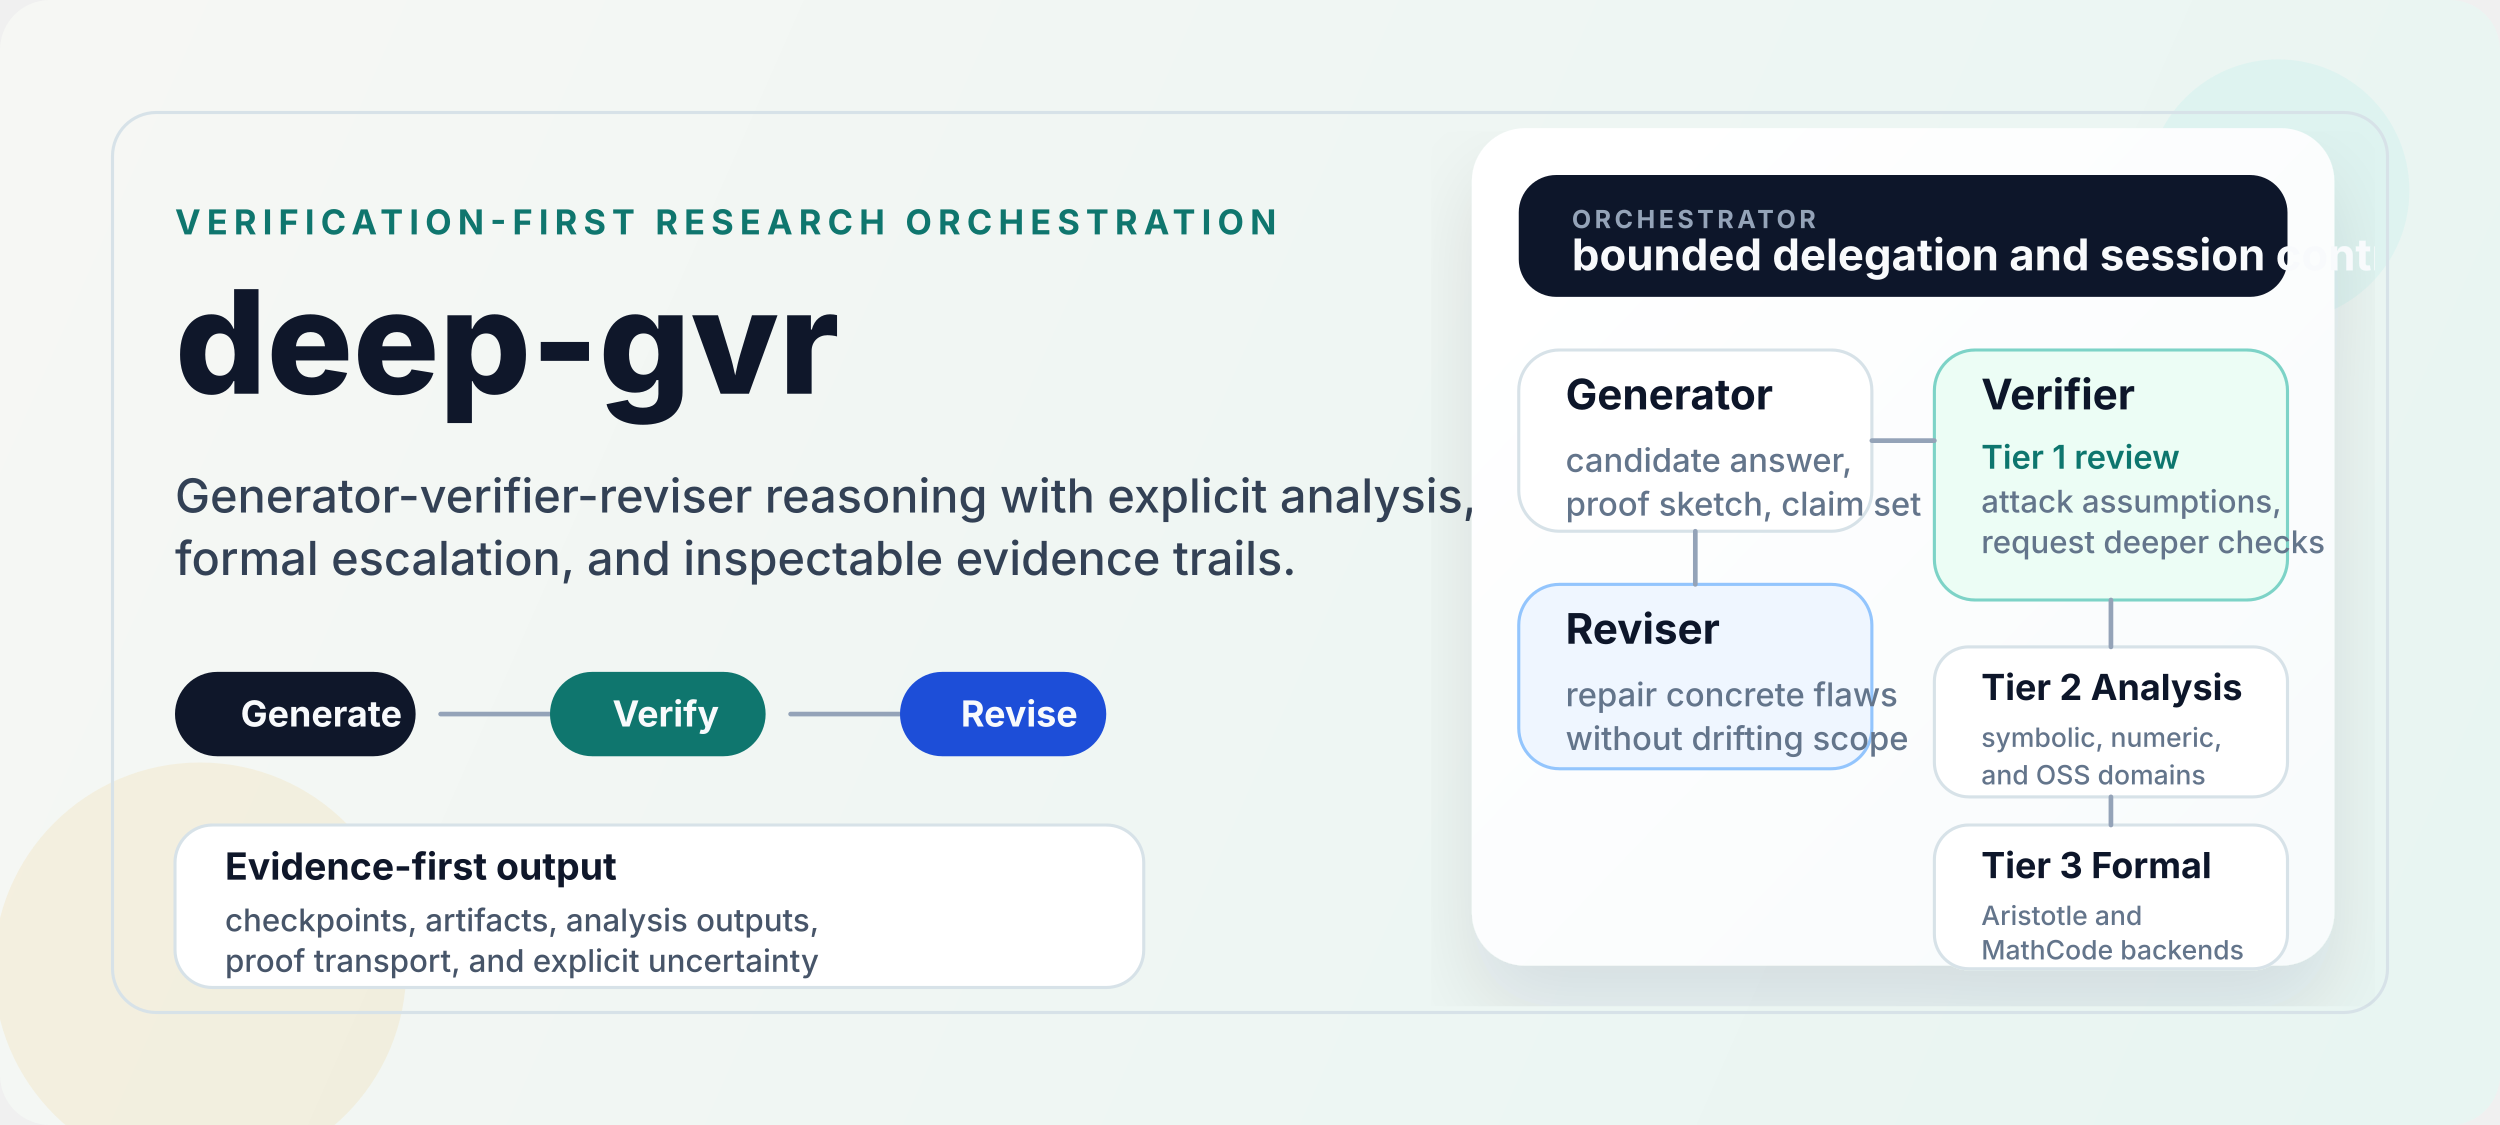
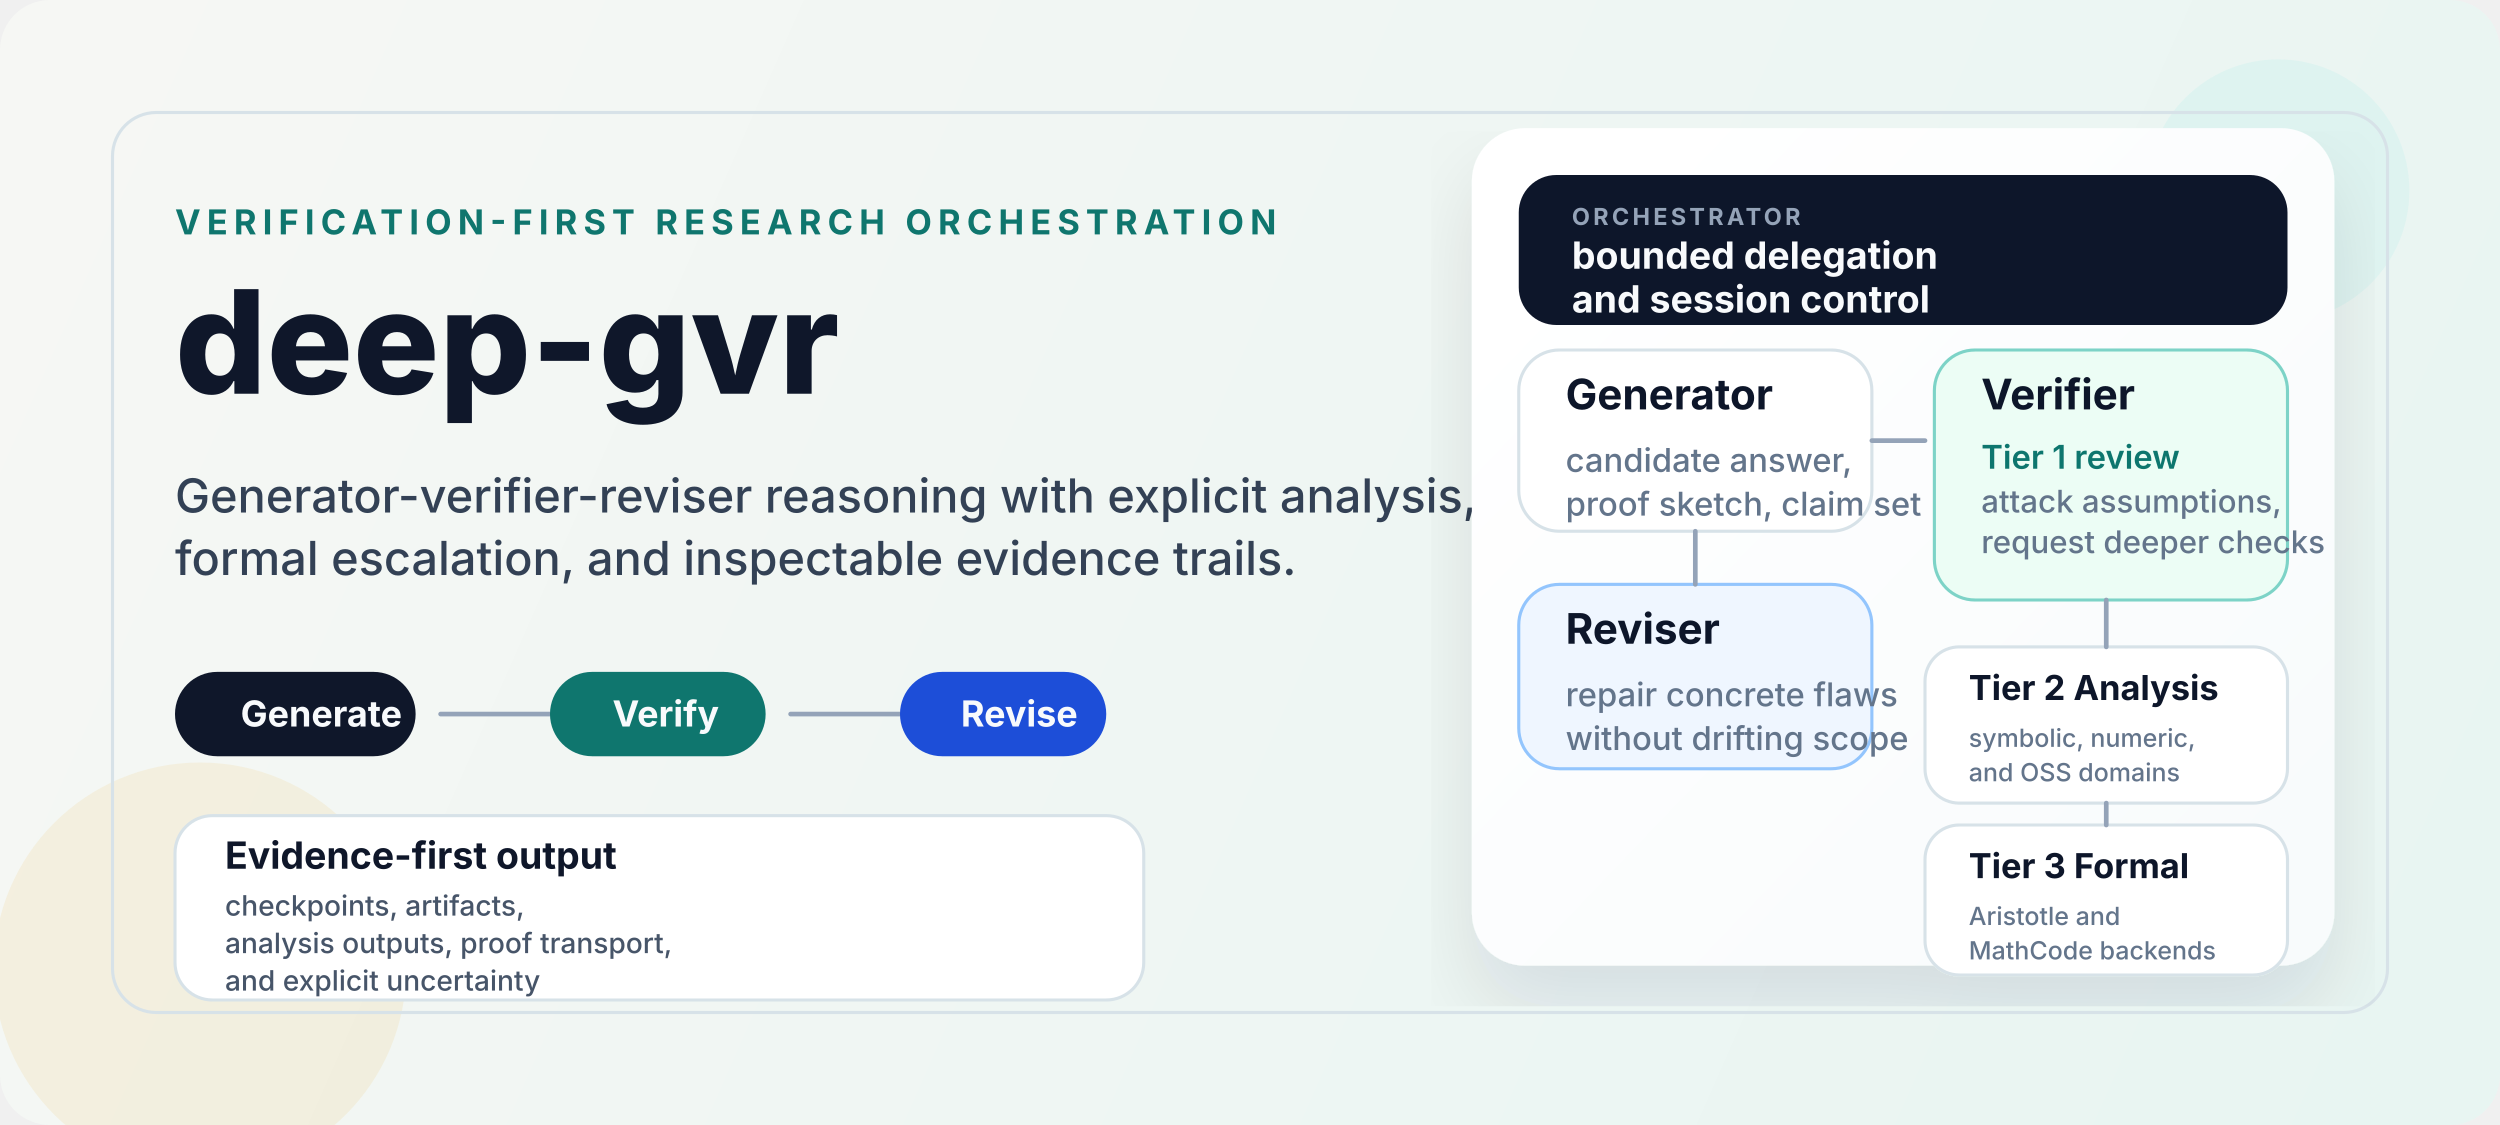
<svg xmlns="http://www.w3.org/2000/svg" width="1600" height="720" viewBox="0 0 1600 720" fill="none">
  <defs>
    <linearGradient id="bg" x1="56" y1="32" x2="1544" y2="688" gradientUnits="userSpaceOnUse">
      <stop stop-color="#F6F7F4" />
      <stop offset="1" stop-color="#E8F5F2" />
    </linearGradient>
    <linearGradient id="panel" x1="1010" y1="120" x2="1470" y2="560" gradientUnits="userSpaceOnUse">
      <stop stop-color="#FFFFFF" />
      <stop offset="1" stop-color="#F8FBFC" />
    </linearGradient>
    <linearGradient id="accent" x1="0" y1="0" x2="1" y2="1">
      <stop stop-color="#1D4ED8" />
      <stop offset="1" stop-color="#0F766E" />
    </linearGradient>
    <filter id="shadow" x="916" y="56" width="604" height="588" filterUnits="userSpaceOnUse" color-interpolation-filters="sRGB">
      <feDropShadow dx="0" dy="28" stdDeviation="26" flood-color="#0F172A" flood-opacity="0.10" />
    </filter>
  </defs>
  <rect width="1600" height="720" rx="32" fill="url(#bg)" />
  <circle cx="1458" cy="122" r="84" fill="#D9F3F0" fill-opacity="0.7" />
  <circle cx="128" cy="620" r="132" fill="#E9C46A" fill-opacity="0.16" />
  <rect x="72" y="72" width="1456" height="576" rx="28" stroke="#D7E2E8" stroke-width="2" />
  <text x="112" y="150" fill="#0F766E" font-family="Inter, Arial, sans-serif" font-size="22" font-weight="700" letter-spacing="0.18em">VERIFICATION-FIRST RESEARCH ORCHESTRATION</text>
  <text x="112" y="252" fill="#0F172A" font-family="Inter, Arial, sans-serif" font-size="92" font-weight="800">deep-gvr</text>
  <text x="112" y="328" fill="#334155" font-family="Inter, Arial, sans-serif" font-size="30" font-weight="500">Generator-verifier-reviser reasoning with explicit analysis,</text>
  <text x="112" y="368" fill="#334155" font-family="Inter, Arial, sans-serif" font-size="30" font-weight="500">formal escalation, and inspectable evidence trails.</text>
  <rect x="112" y="430" width="154" height="54" rx="27" fill="#0F172A" />
  <text x="154" y="465" fill="#F8FAFC" font-family="Inter, Arial, sans-serif" font-size="23" font-weight="700">Generate</text>
  <path d="M282 457H352" stroke="#94A3B8" stroke-width="3" stroke-linecap="round" />
  <rect x="352" y="430" width="138" height="54" rx="27" fill="#0F766E" />
  <text x="392" y="465" fill="#F8FAFC" font-family="Inter, Arial, sans-serif" font-size="23" font-weight="700">Verify</text>
  <path d="M506 457H576" stroke="#94A3B8" stroke-width="3" stroke-linecap="round" />
  <rect x="576" y="430" width="132" height="54" rx="27" fill="#1D4ED8" />
  <text x="615" y="465" fill="#F8FAFC" font-family="Inter, Arial, sans-serif" font-size="23" font-weight="700">Revise</text>
-   <rect x="112" y="528" width="620" height="104" rx="24" fill="#FFFFFF" stroke="#D7E2E8" stroke-width="2" />
-   <text x="144" y="563" fill="#0F172A" font-family="Inter, Arial, sans-serif" font-size="24" font-weight="700">Evidence-first output</text>
-   <text x="144" y="596" fill="#475569" font-family="Inter, Arial, sans-serif" font-size="20" font-weight="500">checkpoints, artifacts, analysis outputs,</text>
-   <text x="144" y="622" fill="#475569" font-family="Inter, Arial, sans-serif" font-size="20" font-weight="500">proof transport, and explicit uncertainty</text>
+   <rect x="112" y="522" width="620" height="118" rx="24" fill="#FFFFFF" stroke="#D7E2E8" stroke-width="2" />
+   <text x="144" y="556" fill="#0F172A" font-family="Inter, Arial, sans-serif" font-size="24" font-weight="700">Evidence-first output</text>
+   <text x="144" y="586" fill="#475569" font-family="Inter, Arial, sans-serif" font-size="18" font-weight="500">checkpoints, artifacts,</text>
+   <text x="144" y="610" fill="#475569" font-family="Inter, Arial, sans-serif" font-size="18" font-weight="500">analysis outputs, proof transport,</text>
+   <text x="144" y="634" fill="#475569" font-family="Inter, Arial, sans-serif" font-size="18" font-weight="500">and explicit uncertainty</text>
  <g filter="url(#shadow)">
    <rect x="942" y="82" width="552" height="536" rx="34" fill="url(#panel)" />
-     <rect x="972" y="112" width="492" height="78" rx="24" fill="#0F172A" />
-     <text x="1006" y="146" fill="#94A3B8" font-family="Inter, Arial, sans-serif" font-size="16" font-weight="700" letter-spacing="0.14em">ORCHESTRATOR</text>
-     <text x="1006" y="173" fill="#F8FAFC" font-family="Inter, Arial, sans-serif" font-size="28" font-weight="700">bounded delegation and session control</text>
+     <rect x="972" y="112" width="492" height="96" rx="24" fill="#0F172A" />
+     <text x="1006" y="144" fill="#94A3B8" font-family="Inter, Arial, sans-serif" font-size="15" font-weight="700" letter-spacing="0.14em">ORCHESTRATOR</text>
+     <text x="1006" y="172" fill="#F8FAFC" font-family="Inter, Arial, sans-serif" font-size="24" font-weight="700">bounded delegation</text>
+     <text x="1006" y="200" fill="#F8FAFC" font-family="Inter, Arial, sans-serif" font-size="24" font-weight="700">and session control</text>
    <rect x="972" y="224" width="226" height="116" rx="26" fill="#FFFFFF" stroke="#D7E2E8" stroke-width="2" />
    <text x="1002" y="262" fill="#0F172A" font-family="Inter, Arial, sans-serif" font-size="27" font-weight="700">Generator</text>
    <text x="1002" y="302" fill="#64748B" font-family="Inter, Arial, sans-serif" font-size="21" font-weight="500">candidate answer,</text>
    <text x="1002" y="330" fill="#64748B" font-family="Inter, Arial, sans-serif" font-size="21" font-weight="500">proof sketch, claim set</text>
    <rect x="1238" y="224" width="226" height="160" rx="26" fill="#ECFDF5" stroke="#7DD3C7" stroke-width="2" />
    <text x="1268" y="262" fill="#0F172A" font-family="Inter, Arial, sans-serif" font-size="27" font-weight="700">Verifier</text>
    <text x="1268" y="300" fill="#0F766E" font-family="Inter, Arial, sans-serif" font-size="21" font-weight="600">Tier 1 review</text>
    <text x="1268" y="328" fill="#64748B" font-family="Inter, Arial, sans-serif" font-size="20" font-weight="500">attack assumptions,</text>
    <text x="1268" y="354" fill="#64748B" font-family="Inter, Arial, sans-serif" font-size="20" font-weight="500">request deeper checks</text>
    <rect x="972" y="374" width="226" height="118" rx="26" fill="#EFF6FF" stroke="#93C5FD" stroke-width="2" />
    <text x="1002" y="412" fill="#0F172A" font-family="Inter, Arial, sans-serif" font-size="27" font-weight="700">Reviser</text>
    <text x="1002" y="452" fill="#64748B" font-family="Inter, Arial, sans-serif" font-size="21" font-weight="500">repair concrete flaws</text>
    <text x="1002" y="480" fill="#64748B" font-family="Inter, Arial, sans-serif" font-size="21" font-weight="500">without drifting scope</text>
-     <rect x="1238" y="414" width="226" height="96" rx="22" fill="#FFFFFF" stroke="#D7E2E8" stroke-width="2" />
-     <text x="1268" y="448" fill="#0F172A" font-family="Inter, Arial, sans-serif" font-size="23" font-weight="700">Tier 2 Analysis</text>
-     <text x="1268" y="478" fill="#64748B" font-family="Inter, Arial, sans-serif" font-size="17" font-weight="500">symbolic, numeric,</text>
-     <text x="1268" y="502" fill="#64748B" font-family="Inter, Arial, sans-serif" font-size="17" font-weight="500">and OSS domains</text>
-     <rect x="1238" y="528" width="226" height="92" rx="22" fill="#FFFFFF" stroke="#D7E2E8" stroke-width="2" />
-     <text x="1268" y="562" fill="#0F172A" font-family="Inter, Arial, sans-serif" font-size="23" font-weight="700">Tier 3 Formal</text>
-     <text x="1268" y="592" fill="#64748B" font-family="Inter, Arial, sans-serif" font-size="17" font-weight="500">Aristotle and</text>
-     <text x="1268" y="614" fill="#64748B" font-family="Inter, Arial, sans-serif" font-size="17" font-weight="500">MathCode backends</text>
-     <path d="M1198 282H1238" stroke="#94A3B8" stroke-width="3" stroke-linecap="round" />
+     <rect x="1232" y="414" width="232" height="100" rx="22" fill="#FFFFFF" stroke="#D7E2E8" stroke-width="2" />
+     <text x="1260" y="448" fill="#0F172A" font-family="Inter, Arial, sans-serif" font-size="22" font-weight="700">Tier 2 Analysis</text>
+     <text x="1260" y="478" fill="#64748B" font-family="Inter, Arial, sans-serif" font-size="16" font-weight="500">symbolic, numeric,</text>
+     <text x="1260" y="500" fill="#64748B" font-family="Inter, Arial, sans-serif" font-size="16" font-weight="500">and OSS domains</text>
+     <rect x="1232" y="528" width="232" height="96" rx="22" fill="#FFFFFF" stroke="#D7E2E8" stroke-width="2" />
+     <text x="1260" y="562" fill="#0F172A" font-family="Inter, Arial, sans-serif" font-size="22" font-weight="700">Tier 3 Formal</text>
+     <text x="1260" y="592" fill="#64748B" font-family="Inter, Arial, sans-serif" font-size="16" font-weight="500">Aristotle and</text>
+     <text x="1260" y="614" fill="#64748B" font-family="Inter, Arial, sans-serif" font-size="16" font-weight="500">MathCode backends</text>
+     <path d="M1198 282H1232" stroke="#94A3B8" stroke-width="3" stroke-linecap="round" />
    <path d="M1085 340V374" stroke="#94A3B8" stroke-width="3" stroke-linecap="round" />
-     <path d="M1351 384V414" stroke="#94A3B8" stroke-width="3" stroke-linecap="round" />
-     <path d="M1351 510V528" stroke="#94A3B8" stroke-width="3" stroke-linecap="round" />
+     <path d="M1348 384V414" stroke="#94A3B8" stroke-width="3" stroke-linecap="round" />
+     <path d="M1348 514V528" stroke="#94A3B8" stroke-width="3" stroke-linecap="round" />
  </g>
</svg>
